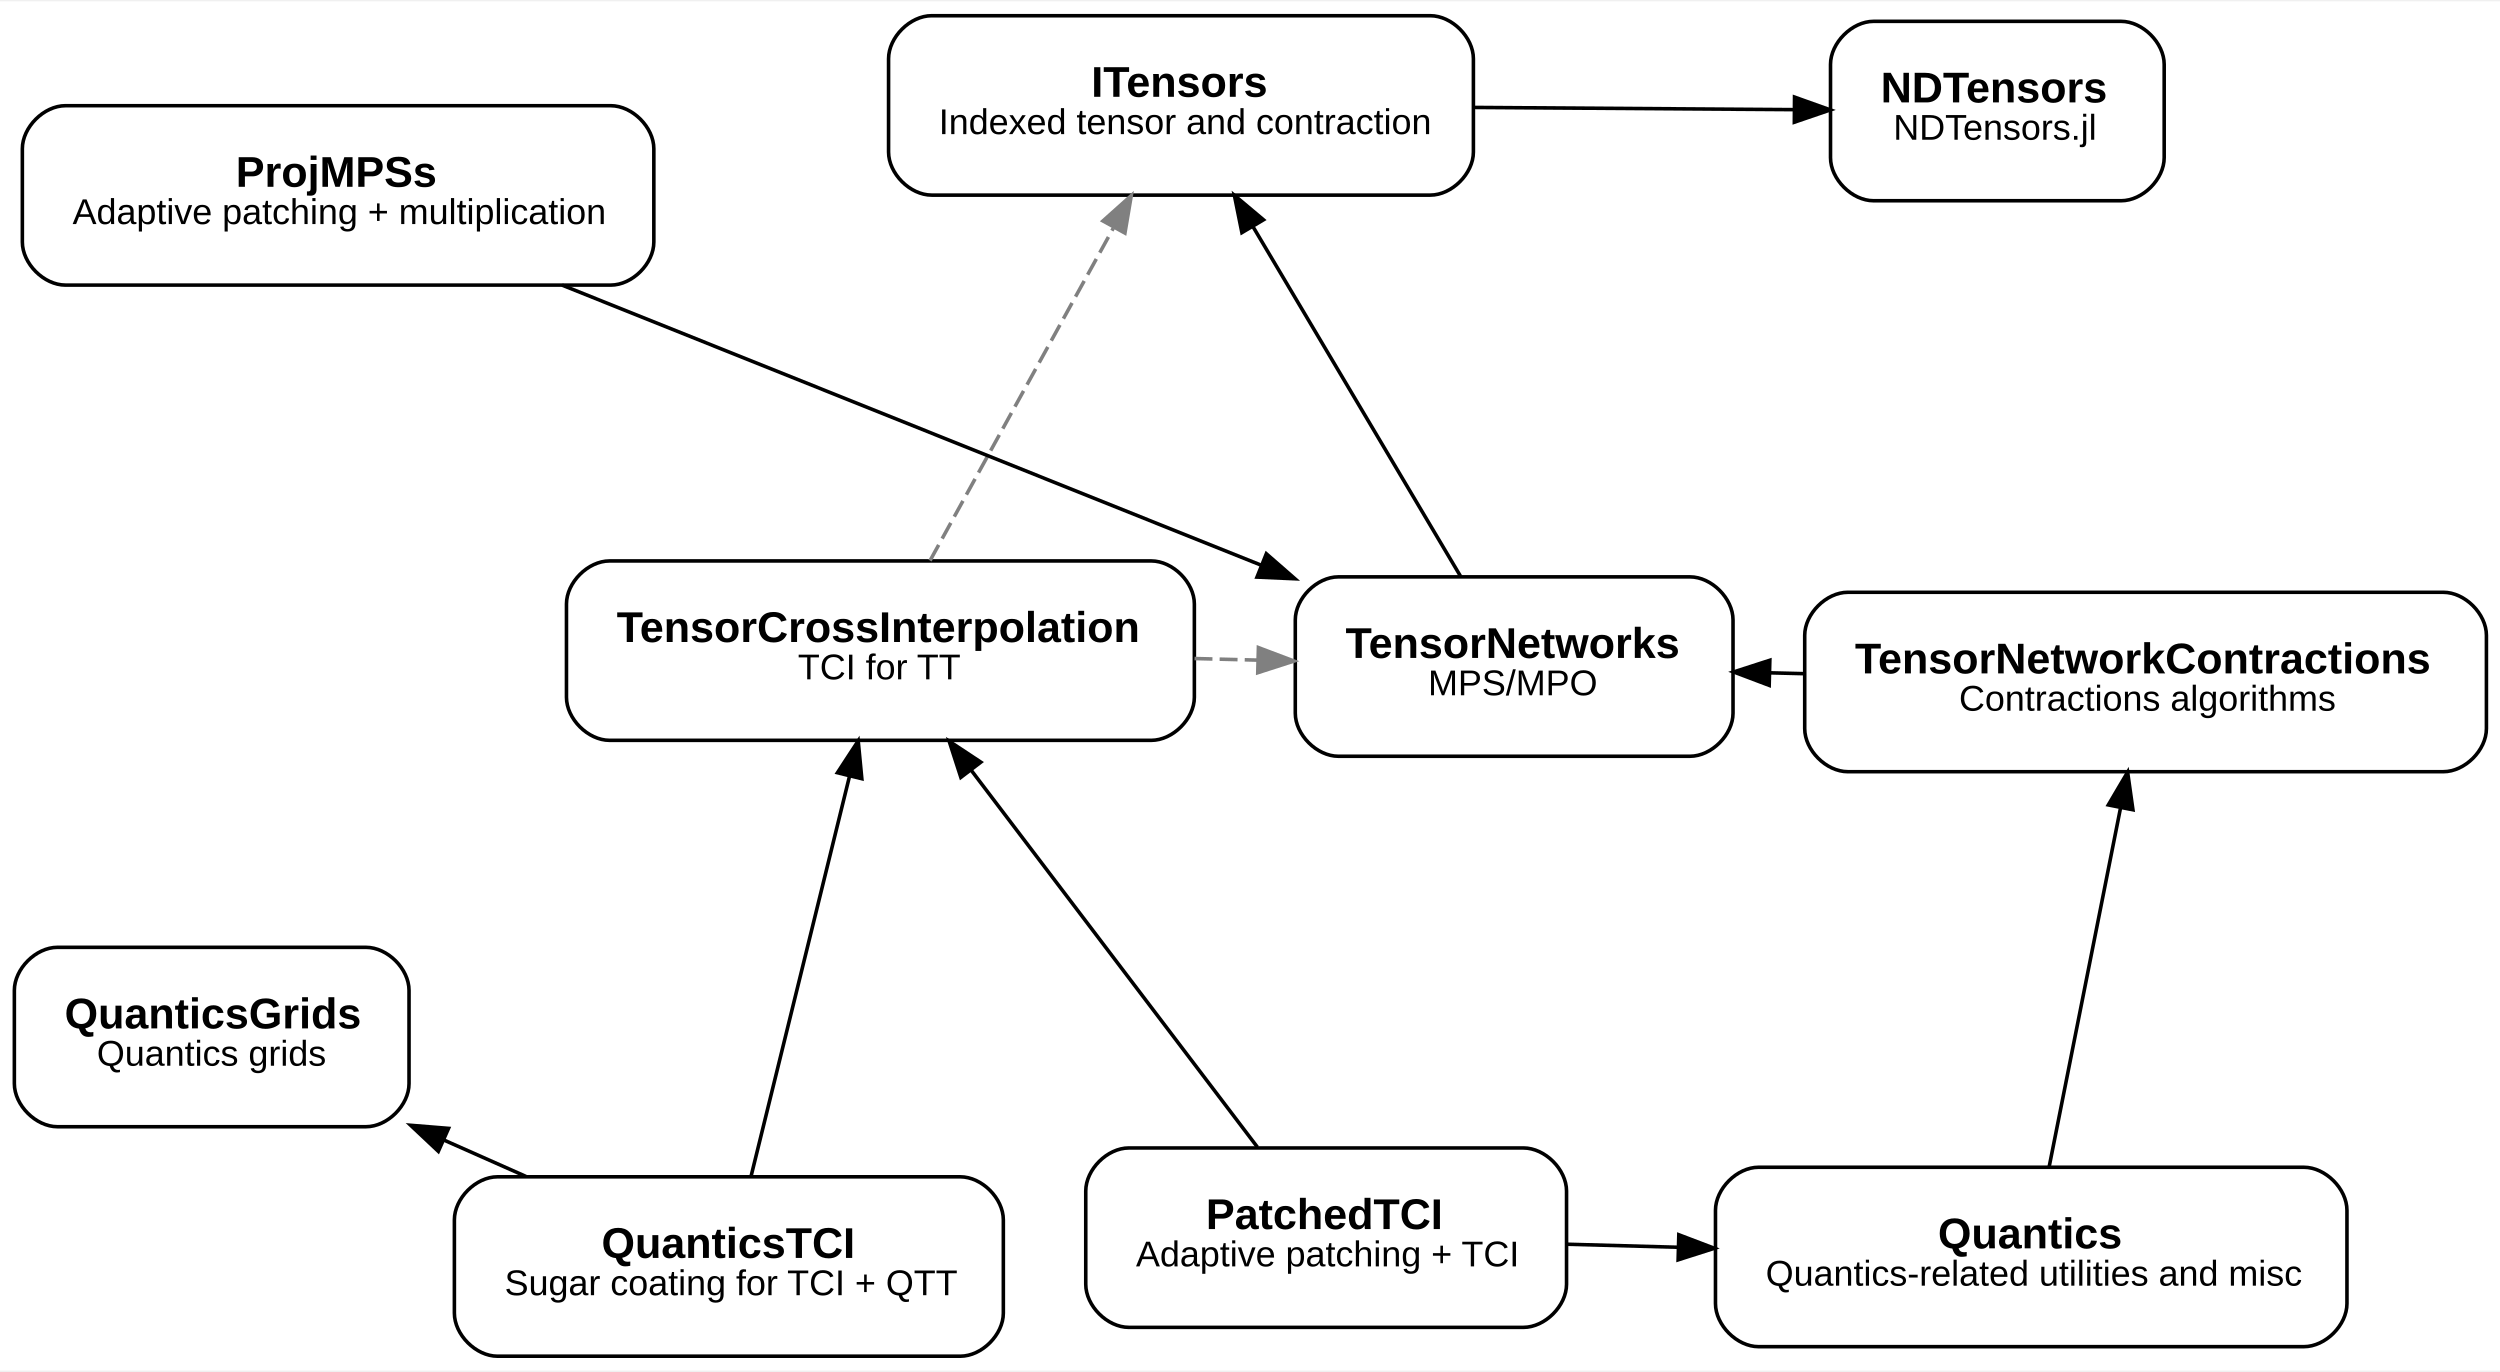
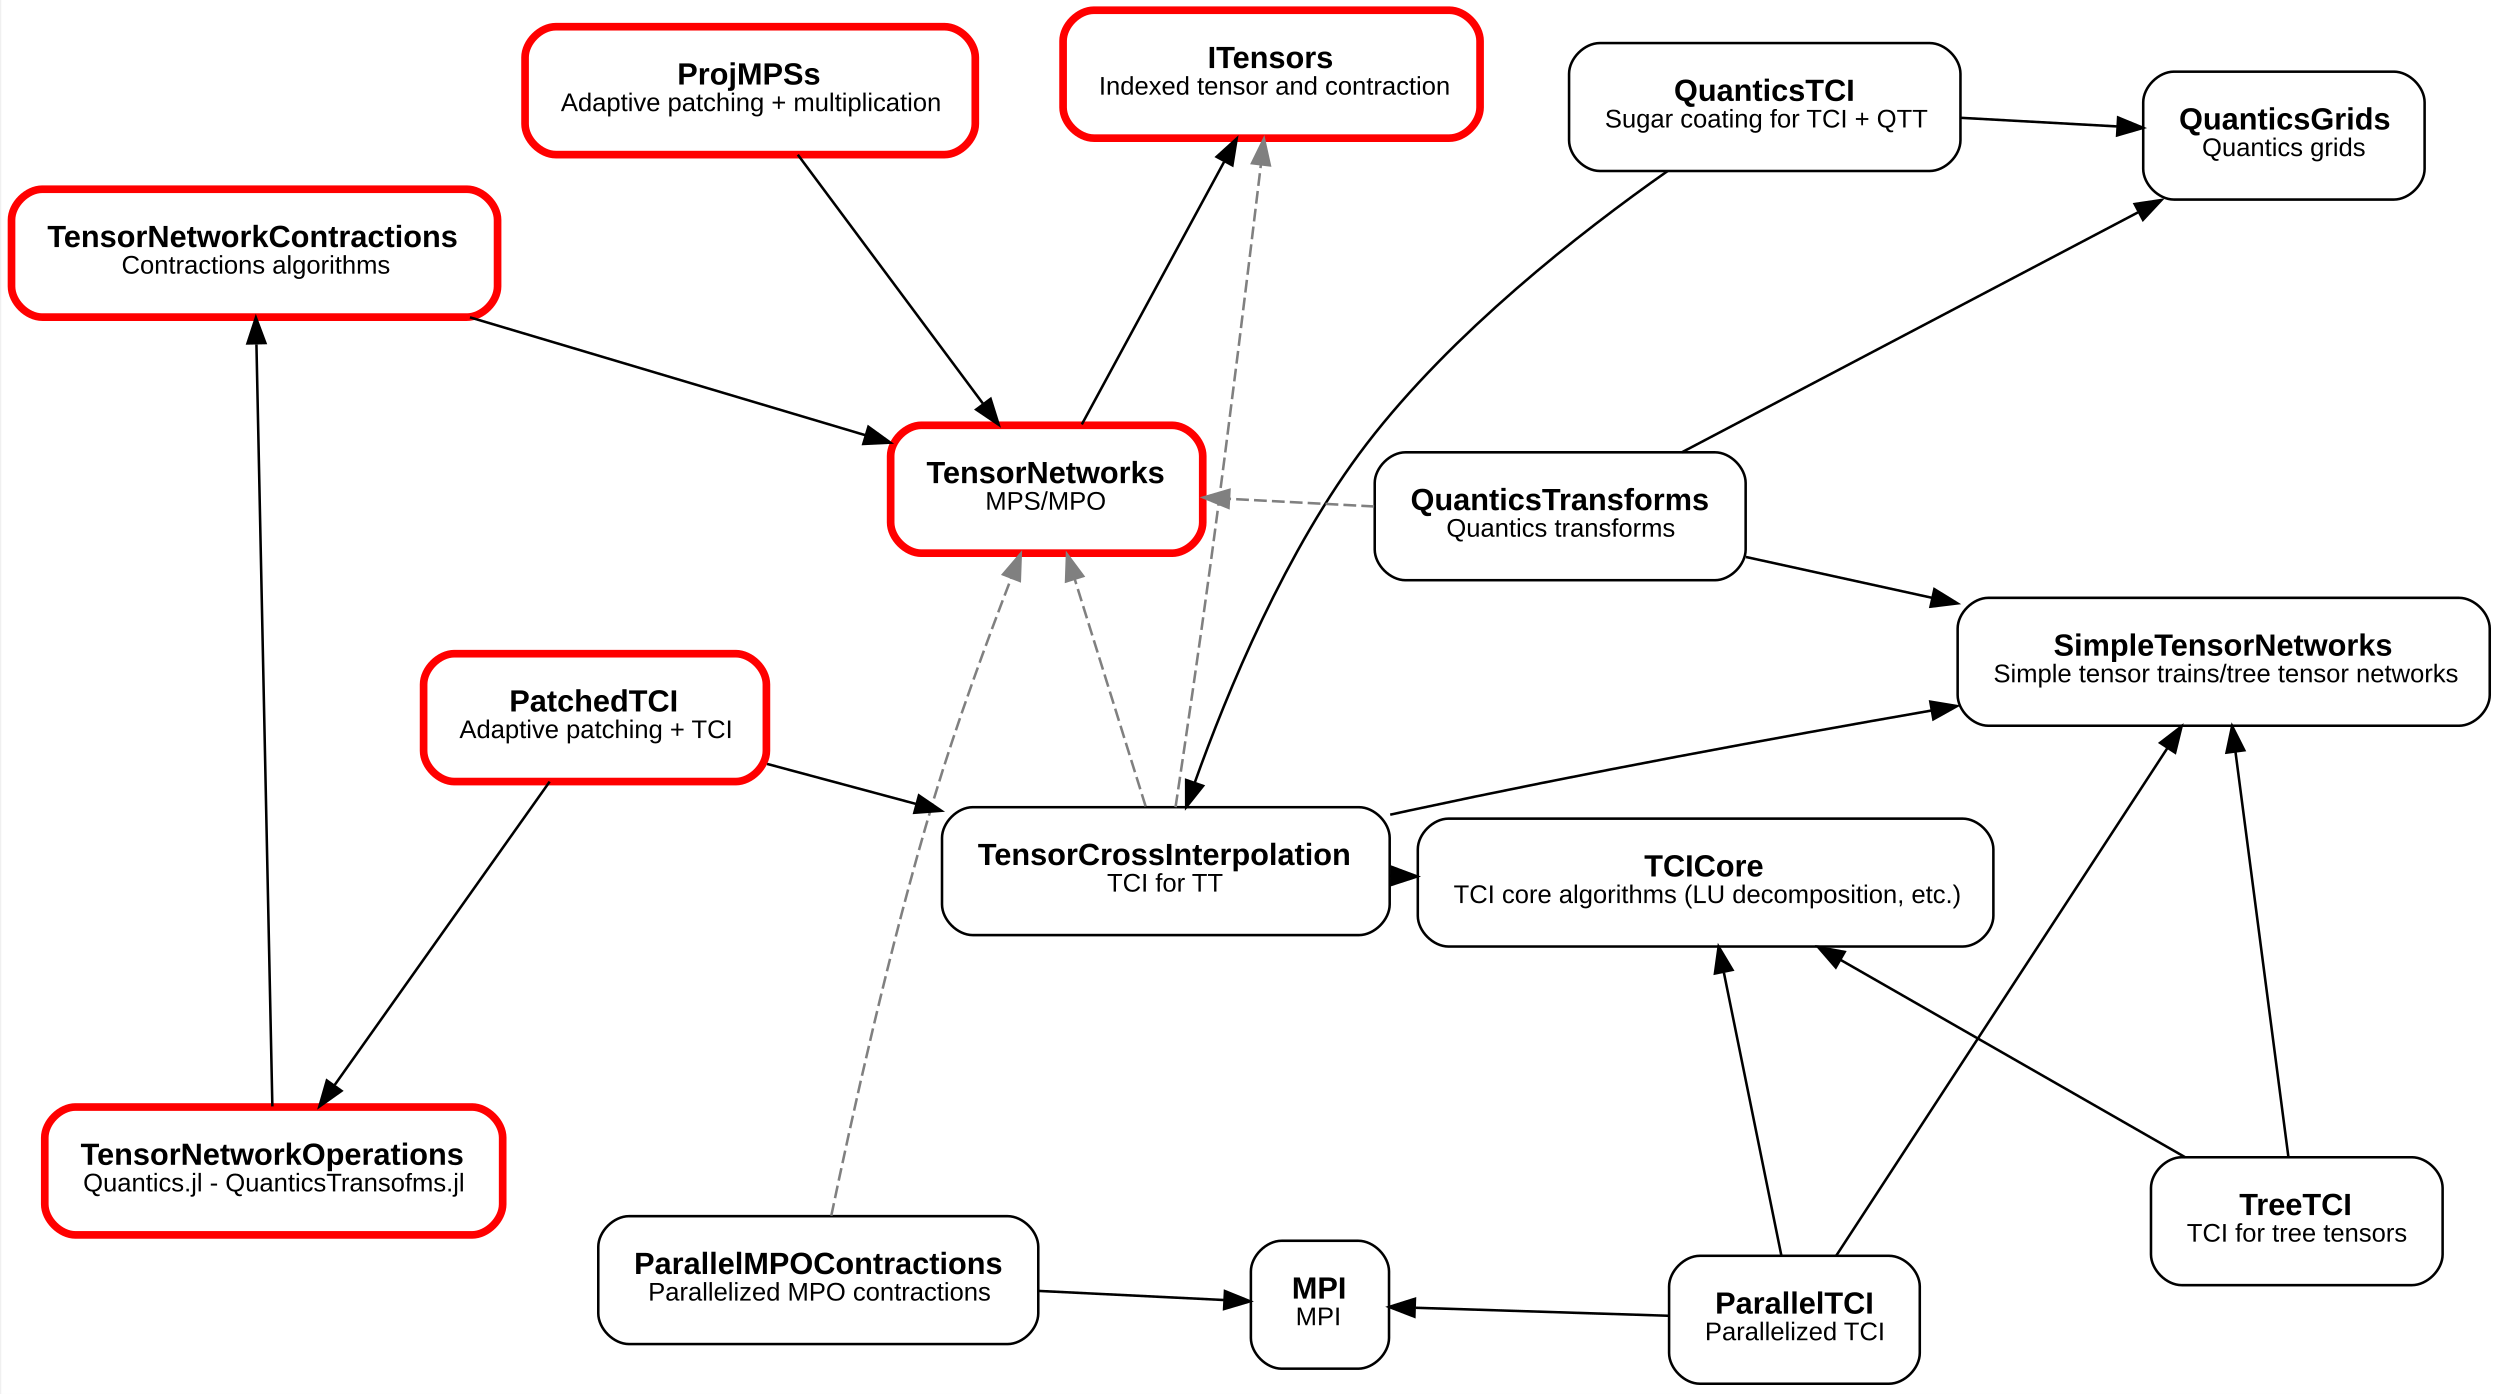
- <svg xmlns="http://www.w3.org/2000/svg" width="432pt" height="237pt" viewBox="0.00 0.00 432.00 236.53">
-   <g id="graph0" class="graph" transform="scale(0.62 0.62) rotate(0) translate(4 377.61)">
-     <polygon fill="white" stroke="transparent" points="-4,4 -4,-377.61 692.99,-377.61 692.99,4 -4,4" />
+ <svg xmlns="http://www.w3.org/2000/svg" width="576pt" height="321pt" viewBox="0.00 0.00 576.00 321.33">
+   <g id="graph0" class="graph" transform="scale(0.59 0.59) rotate(0) translate(4 540.91)">
+     <polygon fill="white" stroke="transparent" points="-4,4 -4,-540.91 972.76,-540.91 972.76,4 -4,4" />
    <g id="node1" class="node">
-       <path fill="none" stroke="black" d="M316.88,-221.65C316.88,-221.65 165.88,-221.65 165.88,-221.65 159.88,-221.65 153.88,-215.65 153.88,-209.65 153.88,-209.65 153.88,-183.65 153.88,-183.65 153.88,-177.65 159.88,-171.65 165.88,-171.65 165.88,-171.65 316.88,-171.65 316.88,-171.65 322.88,-171.65 328.88,-177.65 328.88,-183.65 328.88,-183.65 328.88,-209.65 328.88,-209.65 328.88,-215.65 322.88,-221.65 316.88,-221.65" />
-       <text text-anchor="start" x="167.88" y="-199.05" font-family="Arial" font-weight="bold" font-size="12.00">TensorCrossInterpolation</text>
-       <text text-anchor="start" x="218.38" y="-188.65" font-family="Arial" font-size="10.00">TCI for TT</text>
+       <path fill="none" stroke="black" d="M389.37,-65.5C389.37,-65.5 241.37,-65.5 241.37,-65.5 235.37,-65.5 229.37,-59.5 229.37,-53.5 229.37,-53.5 229.37,-27.5 229.37,-27.5 229.37,-21.5 235.37,-15.5 241.37,-15.5 241.37,-15.5 389.37,-15.5 389.37,-15.5 395.37,-15.5 401.37,-21.5 401.37,-27.5 401.37,-27.5 401.37,-53.5 401.37,-53.5 401.37,-59.5 395.37,-65.5 389.37,-65.5" />
+       <text text-anchor="start" x="243.37" y="-42.9" font-family="Arial" font-weight="bold" font-size="12.00">ParallelMPOContractions</text>
+       <text text-anchor="start" x="248.87" y="-32.5" font-family="Arial" font-size="10.00">Parallelized MPO contractions</text>
+     </g>
+     <g id="node3" class="node">
+       <path fill="none" stroke="black" d="M526.48,-55.88C526.48,-55.88 496.48,-55.88 496.48,-55.88 490.48,-55.88 484.48,-49.88 484.48,-43.88 484.48,-43.88 484.48,-17.88 484.48,-17.88 484.48,-11.88 490.48,-5.88 496.48,-5.88 496.48,-5.88 526.48,-5.88 526.48,-5.88 532.48,-5.88 538.48,-11.88 538.48,-17.88 538.48,-17.88 538.48,-43.88 538.48,-43.88 538.48,-49.88 532.48,-55.88 526.48,-55.88" />
+       <text text-anchor="start" x="500.48" y="-33.28" font-family="Arial" font-weight="bold" font-size="12.00">MPI</text>
+       <text text-anchor="start" x="501.98" y="-22.88" font-family="Arial" font-size="10.00">MPI</text>
+     </g>
+     <g id="edge1" class="edge">
+       <path fill="none" stroke="black" d="M401.38,-36.28C426.8,-35.03 453.31,-33.73 473.95,-32.72" />
+       <polygon fill="black" stroke="black" points="474.35,-36.2 484.16,-32.22 474.01,-29.21 474.35,-36.2" />
+     </g>
+     <g id="node11" class="node">
+       <path fill="none" stroke="red" stroke-width="3" d="M453.66,-374.66C453.66,-374.66 355.66,-374.66 355.66,-374.66 349.66,-374.66 343.66,-368.66 343.66,-362.66 343.66,-362.66 343.66,-336.66 343.66,-336.66 343.66,-330.66 349.66,-324.66 355.66,-324.66 355.66,-324.66 453.66,-324.66 453.66,-324.66 459.66,-324.66 465.66,-330.66 465.66,-336.66 465.66,-336.66 465.66,-362.66 465.66,-362.66 465.66,-368.66 459.66,-374.66 453.66,-374.66" />
+       <text text-anchor="start" x="357.66" y="-352.06" font-family="Arial" font-weight="bold" font-size="12.00">TensorNetworks</text>
+       <text text-anchor="start" x="380.66" y="-341.66" font-family="Arial" font-size="10.00">MPS/MPO</text>
+     </g>
+     <g id="edge2" class="edge">
+       <path fill="none" stroke="gray" stroke-dasharray="5,2" d="M320.46,-65.69C328.03,-102 343.2,-171.02 360.54,-228.57 369.44,-258.14 381.57,-291.01 390.85,-315.03" />
+       <polygon fill="gray" stroke="gray" points="387.62,-316.38 394.51,-324.43 394.14,-313.84 387.62,-316.38" />
+     </g>
+     <g id="node2" class="node">
+       <path fill="none" stroke="black" d="M938.34,-88.53C938.34,-88.53 848.34,-88.53 848.34,-88.53 842.34,-88.53 836.34,-82.53 836.34,-76.53 836.34,-76.53 836.34,-50.53 836.34,-50.53 836.34,-44.53 842.34,-38.53 848.34,-38.53 848.34,-38.53 938.34,-38.53 938.34,-38.53 944.34,-38.53 950.34,-44.53 950.34,-50.53 950.34,-50.53 950.34,-76.53 950.34,-76.53 950.34,-82.53 944.34,-88.53 938.34,-88.53" />
+       <text text-anchor="start" x="870.84" y="-65.93" font-family="Arial" font-weight="bold" font-size="12.00">TreeTCI</text>
+       <text text-anchor="start" x="850.34" y="-55.53" font-family="Arial" font-size="10.00">TCI for tree tensors</text>
+     </g>
+     <g id="node5" class="node">
+       <path fill="none" stroke="black" d="M956.76,-307.21C956.76,-307.21 772.76,-307.21 772.76,-307.21 766.76,-307.21 760.76,-301.21 760.76,-295.21 760.76,-295.21 760.76,-269.21 760.76,-269.21 760.76,-263.21 766.76,-257.21 772.76,-257.21 772.76,-257.21 956.76,-257.21 956.76,-257.21 962.76,-257.21 968.76,-263.21 968.76,-269.21 968.76,-269.21 968.76,-295.21 968.76,-295.21 968.76,-301.21 962.76,-307.21 956.76,-307.21" />
+       <text text-anchor="start" x="798.26" y="-284.61" font-family="Arial" font-weight="bold" font-size="12.00">SimpleTensorNetworks</text>
+       <text text-anchor="start" x="774.76" y="-274.21" font-family="Arial" font-size="10.00">Simple tensor trains/tree tensor networks</text>
+     </g>
+     <g id="edge3" class="edge">
+       <path fill="none" stroke="black" d="M890.06,-88.62C884.97,-127.57 875.15,-202.7 869.36,-247.05" />
+       <polygon fill="black" stroke="black" points="865.87,-246.71 868.05,-257.08 872.81,-247.62 865.87,-246.71" />
+     </g>
+     <g id="node16" class="node">
+       <path fill="none" stroke="black" d="M762.73,-220.9C762.73,-220.9 561.73,-220.9 561.73,-220.9 555.73,-220.9 549.73,-214.9 549.73,-208.9 549.73,-208.9 549.73,-182.9 549.73,-182.9 549.73,-176.9 555.73,-170.9 561.73,-170.9 561.73,-170.9 762.73,-170.9 762.73,-170.9 768.73,-170.9 774.73,-176.9 774.73,-182.9 774.73,-182.9 774.73,-208.9 774.73,-208.9 774.73,-214.9 768.73,-220.9 762.73,-220.9" />
+       <text text-anchor="start" x="638.23" y="-198.3" font-family="Arial" font-weight="bold" font-size="12.00">TCICore</text>
+       <text text-anchor="start" x="563.73" y="-187.9" font-family="Arial" font-size="10.00">TCI core algorithms (LU decomposition, etc.)</text>
+     </g>
+     <g id="edge4" class="edge">
+       <path fill="none" stroke="black" d="M849.6,-88.59C811.32,-110.51 755.61,-142.42 714.89,-165.74" />
+       <polygon fill="black" stroke="black" points="713.12,-162.72 706.19,-170.73 716.6,-168.79 713.12,-162.72" />
+     </g>
+     <g id="node4" class="node">
+       <path fill="none" stroke="black" d="M749.86,-524.07C749.86,-524.07 620.86,-524.07 620.86,-524.07 614.86,-524.07 608.86,-518.07 608.86,-512.07 608.86,-512.07 608.86,-486.07 608.86,-486.07 608.86,-480.07 614.86,-474.07 620.86,-474.07 620.86,-474.07 749.86,-474.07 749.86,-474.07 755.86,-474.07 761.86,-480.07 761.86,-486.07 761.86,-486.07 761.86,-512.07 761.86,-512.07 761.86,-518.07 755.86,-524.07 749.86,-524.07" />
+       <text text-anchor="start" x="649.86" y="-501.47" font-family="Arial" font-weight="bold" font-size="12.00">QuanticsTCI</text>
+       <text text-anchor="start" x="622.86" y="-491.07" font-family="Arial" font-size="10.00">Sugar coating for TCI + QTT</text>
+     </g>
+     <g id="node8" class="node">
+       <path fill="none" stroke="black" d="M526.74,-225.37C526.74,-225.37 375.74,-225.37 375.74,-225.37 369.74,-225.37 363.74,-219.37 363.74,-213.37 363.74,-213.37 363.74,-187.37 363.74,-187.37 363.74,-181.37 369.74,-175.37 375.74,-175.37 375.74,-175.37 526.74,-175.37 526.74,-175.37 532.74,-175.37 538.74,-181.37 538.74,-187.37 538.74,-187.37 538.74,-213.37 538.74,-213.37 538.74,-219.37 532.74,-225.37 526.74,-225.37" />
+       <text text-anchor="start" x="377.74" y="-202.77" font-family="Arial" font-weight="bold" font-size="12.00">TensorCrossInterpolation</text>
+       <text text-anchor="start" x="428.24" y="-192.37" font-family="Arial" font-size="10.00">TCI for TT</text>
+     </g>
+     <g id="edge5" class="edge">
+       <path fill="none" stroke="black" d="M647.38,-474.06C613.1,-449.98 563.08,-410.86 529.69,-367.3 498.18,-326.18 475.16,-270.36 462.49,-234.85" />
+       <polygon fill="black" stroke="black" points="465.79,-233.69 459.19,-225.4 459.18,-235.99 465.79,-233.69" />
+     </g>
+     <g id="node13" class="node">
+       <path fill="none" stroke="black" d="M931.3,-512.9C931.3,-512.9 845.3,-512.9 845.3,-512.9 839.3,-512.9 833.3,-506.9 833.3,-500.9 833.3,-500.9 833.3,-474.9 833.3,-474.9 833.3,-468.9 839.3,-462.9 845.3,-462.9 845.3,-462.9 931.3,-462.9 931.3,-462.9 937.3,-462.9 943.3,-468.9 943.3,-474.9 943.3,-474.9 943.3,-500.9 943.3,-500.9 943.3,-506.9 937.3,-512.9 931.3,-512.9" />
+       <text text-anchor="start" x="847.3" y="-490.3" font-family="Arial" font-weight="bold" font-size="12.00">QuanticsGrids</text>
+       <text text-anchor="start" x="856.3" y="-479.9" font-family="Arial" font-size="10.00">Quantics grids</text>
+     </g>
+     <g id="edge6" class="edge">
+       <path fill="none" stroke="black" d="M762.08,-494.85C782.16,-493.74 803.61,-492.56 823.03,-491.49" />
+       <polygon fill="black" stroke="black" points="823.49,-494.97 833.28,-490.93 823.1,-487.98 823.49,-494.97" />
+     </g>
+     <g id="node6" class="node">
+       <path fill="none" stroke="red" stroke-width="3" d="M562.07,-536.91C562.07,-536.91 423.07,-536.91 423.07,-536.91 417.07,-536.91 411.07,-530.91 411.07,-524.91 411.07,-524.91 411.07,-498.91 411.07,-498.91 411.07,-492.91 417.07,-486.91 423.07,-486.91 423.07,-486.91 562.07,-486.91 562.07,-486.91 568.07,-486.91 574.07,-492.91 574.07,-498.91 574.07,-498.91 574.07,-524.91 574.07,-524.91 574.07,-530.91 568.07,-536.91 562.07,-536.91" />
+       <text text-anchor="start" x="467.57" y="-514.31" font-family="Arial" font-weight="bold" font-size="12.00">ITensors</text>
+       <text text-anchor="start" x="425.07" y="-503.91" font-family="Arial" font-size="10.00">Indexed tensor and contraction</text>
    </g>
    <g id="node7" class="node">
-       <path fill="none" stroke="black" d="M467.01,-217.21C467.01,-217.21 369.01,-217.21 369.01,-217.21 363.01,-217.21 357.01,-211.21 357.01,-205.21 357.01,-205.21 357.01,-179.21 357.01,-179.21 357.01,-173.21 363.01,-167.21 369.01,-167.21 369.01,-167.21 467.01,-167.21 467.01,-167.21 473.01,-167.21 479.01,-173.21 479.01,-179.21 479.01,-179.21 479.01,-205.21 479.01,-205.21 479.01,-211.21 473.01,-217.21 467.01,-217.21" />
-       <text text-anchor="start" x="371.01" y="-194.61" font-family="Arial" font-weight="bold" font-size="12.00">TensorNetworks</text>
-       <text text-anchor="start" x="394.01" y="-184.21" font-family="Arial" font-size="10.00">MPS/MPO</text>
+       <path fill="none" stroke="red" stroke-width="3" d="M283.09,-285.38C283.09,-285.38 173.09,-285.38 173.09,-285.38 167.09,-285.38 161.09,-279.38 161.09,-273.38 161.09,-273.38 161.09,-247.38 161.09,-247.38 161.09,-241.38 167.09,-235.38 173.09,-235.38 173.09,-235.38 283.09,-235.38 283.09,-235.38 289.09,-235.38 295.09,-241.38 295.09,-247.38 295.09,-247.38 295.09,-273.38 295.09,-273.38 295.09,-279.38 289.09,-285.38 283.09,-285.38" />
+       <text text-anchor="start" x="194.59" y="-262.78" font-family="Arial" font-weight="bold" font-size="12.00">PatchedTCI</text>
+       <text text-anchor="start" x="175.09" y="-252.38" font-family="Arial" font-size="10.00">Adaptive patching + TCI</text>
    </g>
-     <g id="edge1" class="edge">
-       <path fill="none" stroke="gray" stroke-dasharray="5,2" d="M328.92,-194.45C334.77,-194.3 340.63,-194.15 346.39,-194.01" />
-       <polygon fill="gray" stroke="gray" points="346.73,-197.5 356.64,-193.75 346.55,-190.5 346.73,-197.5" />
+     <g id="edge7" class="edge">
+       <path fill="none" stroke="black" d="M295.34,-242.29C313.68,-237.36 333.92,-231.92 353.57,-226.64" />
+       <polygon fill="black" stroke="black" points="354.72,-229.95 363.47,-223.97 352.91,-223.19 354.72,-229.95" />
    </g>
    <g id="node9" class="node">
-       <path fill="none" stroke="black" d="M394.65,-373.61C394.65,-373.61 255.65,-373.61 255.65,-373.61 249.65,-373.61 243.65,-367.61 243.65,-361.61 243.65,-361.61 243.65,-335.61 243.65,-335.61 243.65,-329.61 249.65,-323.61 255.65,-323.61 255.65,-323.61 394.65,-323.61 394.65,-323.61 400.65,-323.61 406.65,-329.61 406.65,-335.61 406.65,-335.61 406.65,-361.61 406.65,-361.61 406.65,-367.61 400.65,-373.61 394.65,-373.61" />
-       <text text-anchor="start" x="300.15" y="-351.01" font-family="Arial" font-weight="bold" font-size="12.00">ITensors</text>
-       <text text-anchor="start" x="257.65" y="-340.61" font-family="Arial" font-size="10.00">Indexed tensor and contraction</text>
-     </g>
-     <g id="edge2" class="edge">
-       <path fill="none" stroke="gray" stroke-dasharray="5,2" d="M255.21,-221.74C269.16,-247.04 290.78,-286.26 306.29,-314.4" />
-       <polygon fill="gray" stroke="gray" points="303.4,-316.41 311.3,-323.48 309.53,-313.03 303.4,-316.41" />
-     </g>
-     <g id="node2" class="node">
-       <path fill="none" stroke="black" d="M587.18,-372.04C587.18,-372.04 518.18,-372.04 518.18,-372.04 512.18,-372.04 506.18,-366.04 506.18,-360.04 506.18,-360.04 506.18,-334.04 506.18,-334.04 506.18,-328.04 512.18,-322.04 518.18,-322.04 518.18,-322.04 587.18,-322.04 587.18,-322.04 593.18,-322.04 599.18,-328.04 599.18,-334.04 599.18,-334.04 599.18,-360.04 599.18,-360.04 599.18,-366.04 593.18,-372.04 587.18,-372.04" />
-       <text text-anchor="start" x="520.18" y="-349.44" font-family="Arial" font-weight="bold" font-size="12.00">NDTensors</text>
-       <text text-anchor="start" x="523.68" y="-339.04" font-family="Arial" font-size="10.00">NDTensors.jl</text>
-     </g>
-     <g id="node3" class="node">
-       <path fill="none" stroke="black" d="M98,-113.96C98,-113.96 12,-113.96 12,-113.96 6,-113.96 0,-107.96 0,-101.96 0,-101.96 0,-75.96 0,-75.96 0,-69.96 6,-63.96 12,-63.96 12,-63.96 98,-63.96 98,-63.96 104,-63.96 110,-69.96 110,-75.96 110,-75.96 110,-101.96 110,-101.96 110,-107.96 104,-113.96 98,-113.96" />
-       <text text-anchor="start" x="14" y="-91.36" font-family="Arial" font-weight="bold" font-size="12.00">QuanticsGrids</text>
-       <text text-anchor="start" x="23" y="-80.96" font-family="Arial" font-size="10.00">Quantics grids</text>
-     </g>
-     <g id="node4" class="node">
-       <path fill="none" stroke="black" d="M263.64,-50C263.64,-50 134.64,-50 134.64,-50 128.64,-50 122.64,-44 122.64,-38 122.64,-38 122.64,-12 122.64,-12 122.64,-6 128.64,0 134.64,0 134.64,0 263.64,0 263.64,0 269.64,0 275.64,-6 275.64,-12 275.64,-12 275.64,-38 275.64,-38 275.64,-44 269.64,-50 263.64,-50" />
-       <text text-anchor="start" x="163.64" y="-27.4" font-family="Arial" font-weight="bold" font-size="12.00">QuanticsTCI</text>
-       <text text-anchor="start" x="136.64" y="-17" font-family="Arial" font-size="10.00">Sugar coating for TCI + QTT</text>
-     </g>
-     <g id="edge3" class="edge">
-       <path fill="none" stroke="black" d="M205.37,-50.33C212.63,-79.82 224.66,-128.71 232.8,-161.78" />
-       <polygon fill="black" stroke="black" points="229.4,-162.62 235.19,-171.49 236.2,-160.95 229.4,-162.62" />
-     </g>
-     <g id="edge4" class="edge">
-       <path fill="none" stroke="black" d="M142.59,-50.1C135.07,-53.43 127.32,-56.87 119.69,-60.26" />
-       <polygon fill="black" stroke="black" points="118.17,-57.1 110.45,-64.36 121.01,-63.5 118.17,-57.1" />
-     </g>
-     <g id="node5" class="node">
-       <path fill="none" stroke="black" d="M638.12,-52.66C638.12,-52.66 486.12,-52.66 486.12,-52.66 480.12,-52.66 474.12,-46.66 474.12,-40.66 474.12,-40.66 474.12,-14.66 474.12,-14.66 474.12,-8.66 480.12,-2.66 486.12,-2.66 486.12,-2.66 638.12,-2.66 638.12,-2.66 644.12,-2.66 650.12,-8.66 650.12,-14.66 650.12,-14.66 650.12,-40.66 650.12,-40.66 650.12,-46.66 644.12,-52.66 638.12,-52.66" />
-       <text text-anchor="start" x="536.12" y="-30.06" font-family="Arial" font-weight="bold" font-size="12.00">Quantics</text>
-       <text text-anchor="start" x="488.12" y="-19.66" font-family="Arial" font-size="10.00">Quantics-related utilities and misc</text>
-     </g>
-     <g id="node8" class="node">
-       <path fill="none" stroke="black" d="M676.99,-212.91C676.99,-212.91 510.99,-212.91 510.99,-212.91 504.99,-212.91 498.99,-206.91 498.99,-200.91 498.99,-200.91 498.99,-174.91 498.99,-174.91 498.99,-168.91 504.99,-162.91 510.99,-162.91 510.99,-162.91 676.99,-162.91 676.99,-162.91 682.99,-162.91 688.99,-168.91 688.99,-174.91 688.99,-174.91 688.99,-200.91 688.99,-200.91 688.99,-206.91 682.99,-212.91 676.99,-212.91" />
-       <text text-anchor="start" x="512.99" y="-190.31" font-family="Arial" font-weight="bold" font-size="12.00">TensorNetworkContractions</text>
-       <text text-anchor="start" x="541.99" y="-179.91" font-family="Arial" font-size="10.00">Contractions algorithms</text>
-     </g>
-     <g id="edge5" class="edge">
-       <path fill="none" stroke="black" d="M567.1,-52.7C572.44,-79.55 580.96,-122.4 586.98,-152.65" />
-       <polygon fill="black" stroke="black" points="583.61,-153.65 588.99,-162.78 590.47,-152.29 583.61,-153.65" />
-     </g>
-     <g id="node6" class="node">
-       <path fill="none" stroke="black" d="M166.23,-348.53C166.23,-348.53 14.23,-348.53 14.23,-348.53 8.23,-348.53 2.23,-342.53 2.23,-336.53 2.23,-336.53 2.23,-310.53 2.23,-310.53 2.23,-304.53 8.23,-298.53 14.23,-298.53 14.23,-298.53 166.23,-298.53 166.23,-298.53 172.23,-298.53 178.23,-304.53 178.23,-310.53 178.23,-310.53 178.23,-336.53 178.23,-336.53 178.23,-342.53 172.23,-348.53 166.23,-348.53" />
-       <text text-anchor="start" x="61.73" y="-325.93" font-family="Arial" font-weight="bold" font-size="12.00">ProjMPSs</text>
-       <text text-anchor="start" x="16.23" y="-315.53" font-family="Arial" font-size="10.00">Adaptive patching + multiplication</text>
-     </g>
-     <g id="edge6" class="edge">
-       <path fill="none" stroke="black" d="M152.65,-298.52C208.25,-276.24 289.54,-243.68 347.48,-220.47" />
-       <polygon fill="black" stroke="black" points="348.94,-223.65 356.93,-216.68 346.34,-217.15 348.94,-223.65" />
-     </g>
-     <g id="edge7" class="edge">
-       <path fill="none" stroke="black" d="M403.09,-217.34C387.38,-243.79 362.58,-285.58 345.18,-314.88" />
-       <polygon fill="black" stroke="black" points="342.13,-313.16 340.03,-323.55 348.15,-316.73 342.13,-313.16" />
+       <path fill="none" stroke="red" stroke-width="3" d="M180,-108.17C180,-108.17 25,-108.17 25,-108.17 19,-108.17 13,-102.17 13,-96.17 13,-96.17 13,-70.17 13,-70.17 13,-64.17 19,-58.17 25,-58.17 25,-58.17 180,-58.17 180,-58.17 186,-58.17 192,-64.17 192,-70.17 192,-70.17 192,-96.17 192,-96.17 192,-102.17 186,-108.17 180,-108.17" />
+       <text text-anchor="start" x="27" y="-85.57" font-family="Arial" font-weight="bold" font-size="12.00">TensorNetworkOperations</text>
+       <text text-anchor="start" x="28" y="-75.17" font-family="Arial" font-size="10.00">Quantics.jl - QuanticsTransofms.jl</text>
    </g>
    <g id="edge8" class="edge">
-       <path fill="none" stroke="black" d="M498.79,-190.23C495.57,-190.31 492.37,-190.39 489.19,-190.47" />
-       <polygon fill="black" stroke="black" points="489.09,-186.97 479.18,-190.71 489.27,-193.97 489.09,-186.97" />
+       <path fill="none" stroke="black" d="M210.36,-235.36C188.36,-204.32 150.75,-151.26 126.27,-116.71" />
+       <polygon fill="black" stroke="black" points="128.98,-114.48 120.34,-108.35 123.27,-118.53 128.98,-114.48" />
    </g>
    <g id="edge9" class="edge">
-       <path fill="none" stroke="black" d="M406.65,-348.05C436.28,-347.85 469.08,-347.62 496.08,-347.43" />
-       <polygon fill="black" stroke="black" points="496.15,-350.93 506.13,-347.36 496.1,-343.93 496.15,-350.93" />
+       <path fill="none" stroke="black" d="M538.94,-222.44C541.5,-223.01 544.03,-223.56 546.53,-224.1 613.88,-238.62 689.75,-252.57 750.52,-263.16" />
+       <polygon fill="black" stroke="black" points="750.07,-266.63 760.52,-264.9 751.27,-259.74 750.07,-266.63" />
+     </g>
+     <g id="edge10" class="edge">
+       <path fill="none" stroke="gray" stroke-dasharray="5,2" d="M455.03,-225.4C458.71,-249.87 464.37,-288.2 468.86,-321.46 476.15,-375.48 483.81,-438.25 488.39,-476.51" />
+       <polygon fill="gray" stroke="gray" points="484.93,-477.11 489.59,-486.62 491.88,-476.28 484.93,-477.11" />
+     </g>
+     <g id="edge11" class="edge">
+       <path fill="none" stroke="gray" stroke-dasharray="5,2" d="M443.34,-225.7C435.71,-250.15 424.09,-287.37 415.58,-314.65" />
+       <polygon fill="gray" stroke="gray" points="412.24,-313.62 412.6,-324.21 418.92,-315.71 412.24,-313.62" />
+     </g>
+     <g id="edge12" class="edge">
+       <path fill="none" stroke="black" d="M538.89,-198.52C538.99,-198.51 539.1,-198.51 539.21,-198.51" />
+       <polygon fill="black" stroke="black" points="539.56,-202 549.48,-198.29 539.41,-195.01 539.56,-202" />
+     </g>
+     <g id="node12" class="node">
+       <path fill="none" stroke="red" stroke-width="3" d="M178,-466.94C178,-466.94 12,-466.94 12,-466.94 6,-466.94 0,-460.94 0,-454.94 0,-454.94 0,-428.94 0,-428.94 0,-422.94 6,-416.94 12,-416.94 12,-416.94 178,-416.94 178,-416.94 184,-416.94 190,-422.94 190,-428.94 190,-428.94 190,-454.94 190,-454.94 190,-460.94 184,-466.94 178,-466.94" />
+       <text text-anchor="start" x="14" y="-444.34" font-family="Arial" font-weight="bold" font-size="12.00">TensorNetworkContractions</text>
+       <text text-anchor="start" x="43" y="-433.94" font-family="Arial" font-size="10.00">Contractions algorithms</text>
+     </g>
+     <g id="edge13" class="edge">
+       <path fill="none" stroke="black" d="M101.97,-108.4C100.66,-171.06 97.26,-333.92 95.74,-406.33" />
+       <polygon fill="black" stroke="black" points="92.24,-406.67 95.53,-416.74 99.24,-406.82 92.24,-406.67" />
    </g>
    <g id="node10" class="node">
-       <path fill="none" stroke="black" d="M420.61,-58.04C420.61,-58.04 310.61,-58.04 310.61,-58.04 304.61,-58.04 298.61,-52.04 298.61,-46.04 298.61,-46.04 298.61,-20.04 298.61,-20.04 298.61,-14.04 304.61,-8.04 310.61,-8.04 310.61,-8.04 420.61,-8.04 420.61,-8.04 426.61,-8.04 432.61,-14.04 432.61,-20.04 432.61,-20.04 432.61,-46.04 432.61,-46.04 432.61,-52.04 426.61,-58.04 420.61,-58.04" />
-       <text text-anchor="start" x="332.11" y="-35.44" font-family="Arial" font-weight="bold" font-size="12.00">PatchedTCI</text>
-       <text text-anchor="start" x="312.61" y="-25.04" font-family="Arial" font-size="10.00">Adaptive patching + TCI</text>
+       <path fill="none" stroke="black" d="M733.96,-50C733.96,-50 659.96,-50 659.96,-50 653.96,-50 647.96,-44 647.96,-38 647.96,-38 647.96,-12 647.96,-12 647.96,-6 653.96,0 659.96,0 659.96,0 733.96,0 733.96,0 739.96,0 745.96,-6 745.96,-12 745.96,-12 745.96,-38 745.96,-38 745.96,-44 739.96,-50 733.96,-50" />
+       <text text-anchor="start" x="665.96" y="-27.4" font-family="Arial" font-weight="bold" font-size="12.00">ParallelTCI</text>
+       <text text-anchor="start" x="661.96" y="-17" font-family="Arial" font-size="10.00">Parallelized TCI</text>
    </g>
-     <g id="edge10" class="edge">
-       <path fill="none" stroke="black" d="M346.47,-58.25C325.04,-86.47 290.22,-132.32 266.59,-163.44" />
-       <polygon fill="black" stroke="black" points="263.8,-161.33 260.54,-171.41 269.37,-165.57 263.8,-161.33" />
+     <g id="edge14" class="edge">
+       <path fill="none" stroke="black" d="M647.74,-26.56C616.72,-27.54 577.29,-28.79 548.83,-29.69" />
+       <polygon fill="black" stroke="black" points="548.39,-26.21 538.51,-30.02 548.61,-33.2 548.39,-26.21" />
    </g>
-     <g id="edge11" class="edge">
-       <path fill="none" stroke="black" d="M432.69,-31.21C442.71,-30.93 453.22,-30.64 463.73,-30.36" />
-       <polygon fill="black" stroke="black" points="463.9,-33.85 473.8,-30.08 463.71,-26.86 463.9,-33.85" />
+     <g id="edge15" class="edge">
+       <path fill="none" stroke="black" d="M713.35,-50.13C743.68,-96.61 808.55,-196.04 842.7,-248.39" />
+       <polygon fill="black" stroke="black" points="839.91,-250.52 848.3,-256.98 845.77,-246.69 839.91,-250.52" />
+     </g>
+     <g id="edge16" class="edge">
+       <path fill="none" stroke="black" d="M691.83,-50.22C685.89,-79.46 676.06,-127.84 669.37,-160.76" />
+       <polygon fill="black" stroke="black" points="665.88,-160.36 667.32,-170.86 672.74,-161.76 665.88,-160.36" />
+     </g>
+     <g id="edge17" class="edge">
+       <path fill="none" stroke="black" d="M418.39,-375.01C433.36,-402.63 457.39,-446.98 474.03,-477.68" />
+       <polygon fill="black" stroke="black" points="471.09,-479.61 478.93,-486.73 477.25,-476.27 471.09,-479.61" />
+     </g>
+     <g id="edge18" class="edge">
+       <path fill="none" stroke="black" d="M179.21,-416.85C227.69,-402.4 287.94,-384.44 333.96,-370.73" />
+       <polygon fill="black" stroke="black" points="334.97,-374.08 343.55,-367.87 332.97,-367.37 334.97,-374.08" />
+     </g>
+     <g id="node14" class="node">
+       <path fill="none" stroke="black" d="M665.89,-364.1C665.89,-364.1 544.89,-364.1 544.89,-364.1 538.89,-364.1 532.89,-358.1 532.89,-352.1 532.89,-352.1 532.89,-326.1 532.89,-326.1 532.89,-320.1 538.89,-314.1 544.89,-314.1 544.89,-314.1 665.89,-314.1 665.89,-314.1 671.89,-314.1 677.89,-320.1 677.89,-326.1 677.89,-326.1 677.89,-352.1 677.89,-352.1 677.89,-358.1 671.89,-364.1 665.89,-364.1" />
+       <text text-anchor="start" x="546.89" y="-341.5" font-family="Arial" font-weight="bold" font-size="12.00">QuanticsTransforms</text>
+       <text text-anchor="start" x="560.89" y="-331.1" font-family="Arial" font-size="10.00">Quantics transforms</text>
+     </g>
+     <g id="edge19" class="edge">
+       <path fill="none" stroke="black" d="M677.99,-323.18C700.61,-318.21 726.13,-312.62 750.87,-307.19" />
+       <polygon fill="black" stroke="black" points="751.66,-310.6 760.68,-305.04 750.16,-303.76 751.66,-310.6" />
+     </g>
+     <g id="edge20" class="edge">
+       <path fill="none" stroke="gray" stroke-dasharray="5,2" d="M532.64,-342.93C514.18,-343.9 494.37,-344.94 475.98,-345.91" />
+       <polygon fill="gray" stroke="gray" points="475.73,-342.41 465.93,-346.43 476.1,-349.4 475.73,-342.41" />
+     </g>
+     <g id="edge21" class="edge">
+       <path fill="none" stroke="black" d="M653.07,-364.17C702.24,-390.03 778.93,-430.37 831.28,-457.91" />
+       <polygon fill="black" stroke="black" points="829.96,-461.16 840.44,-462.72 833.21,-454.97 829.96,-461.16" />
+     </g>
+     <g id="node15" class="node">
+       <path fill="none" stroke="red" stroke-width="3" d="M364.75,-530.47C364.75,-530.47 212.75,-530.47 212.75,-530.47 206.75,-530.47 200.75,-524.47 200.75,-518.47 200.75,-518.47 200.75,-492.47 200.75,-492.47 200.75,-486.47 206.75,-480.47 212.75,-480.47 212.75,-480.47 364.75,-480.47 364.75,-480.47 370.75,-480.47 376.75,-486.47 376.75,-492.47 376.75,-492.47 376.75,-518.47 376.75,-518.47 376.75,-524.47 370.75,-530.47 364.75,-530.47" />
+       <text text-anchor="start" x="260.25" y="-507.87" font-family="Arial" font-weight="bold" font-size="12.00">ProjMPSs</text>
+       <text text-anchor="start" x="214.75" y="-497.47" font-family="Arial" font-size="10.00">Adaptive patching + multiplication</text>
+     </g>
+     <g id="edge22" class="edge">
+       <path fill="none" stroke="black" d="M307.37,-480.44C327,-454.05 358.03,-412.34 379.75,-383.14" />
+       <polygon fill="black" stroke="black" points="382.73,-385 385.89,-374.89 377.11,-380.82 382.73,-385" />
    </g>
  </g>
</svg>
